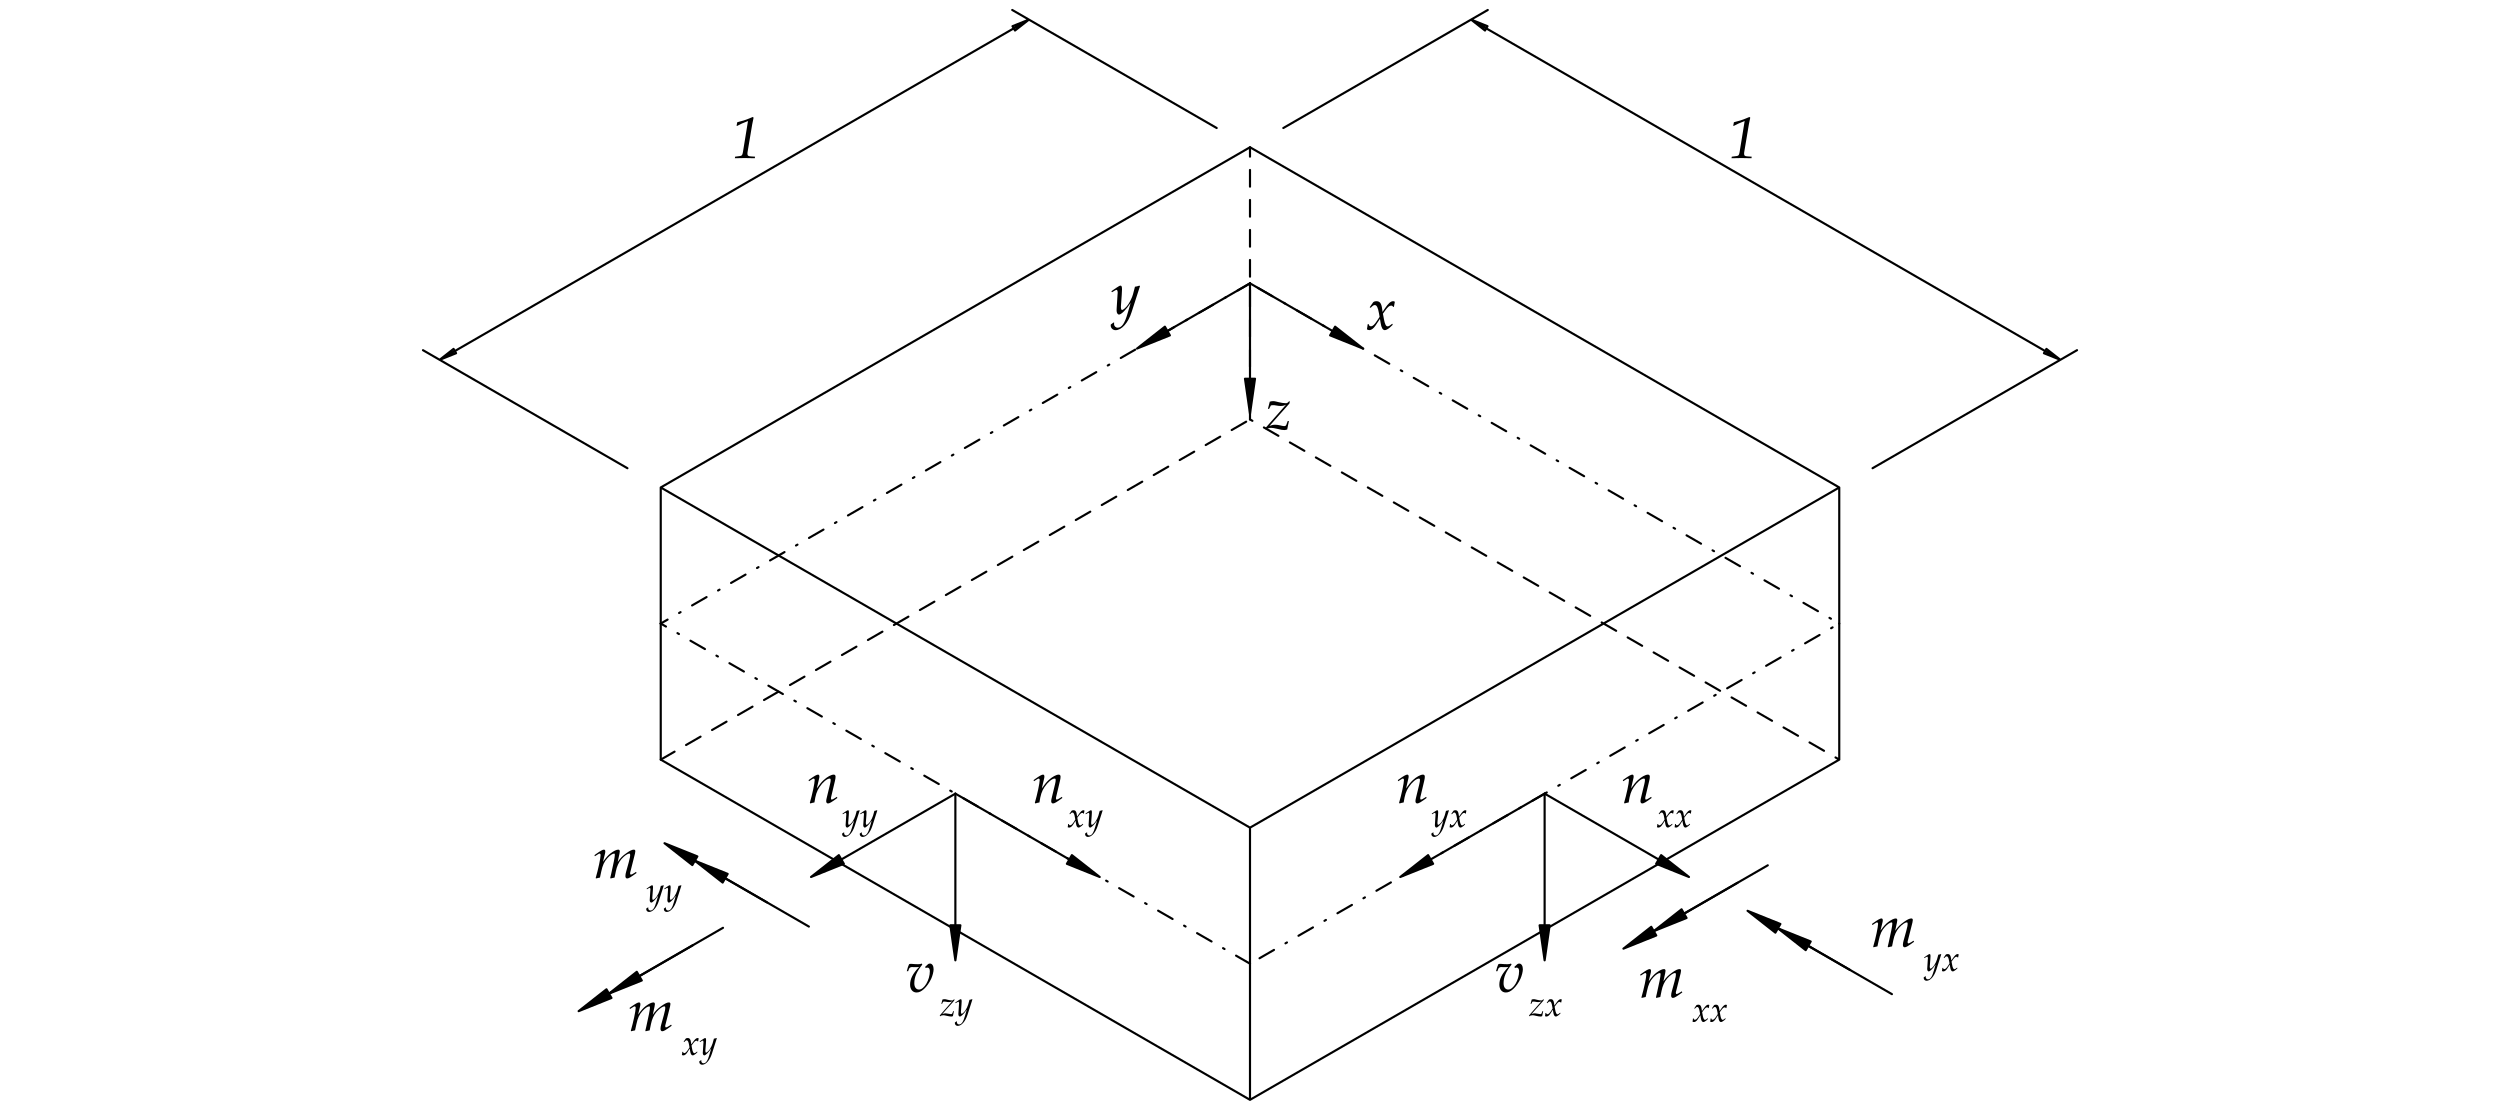
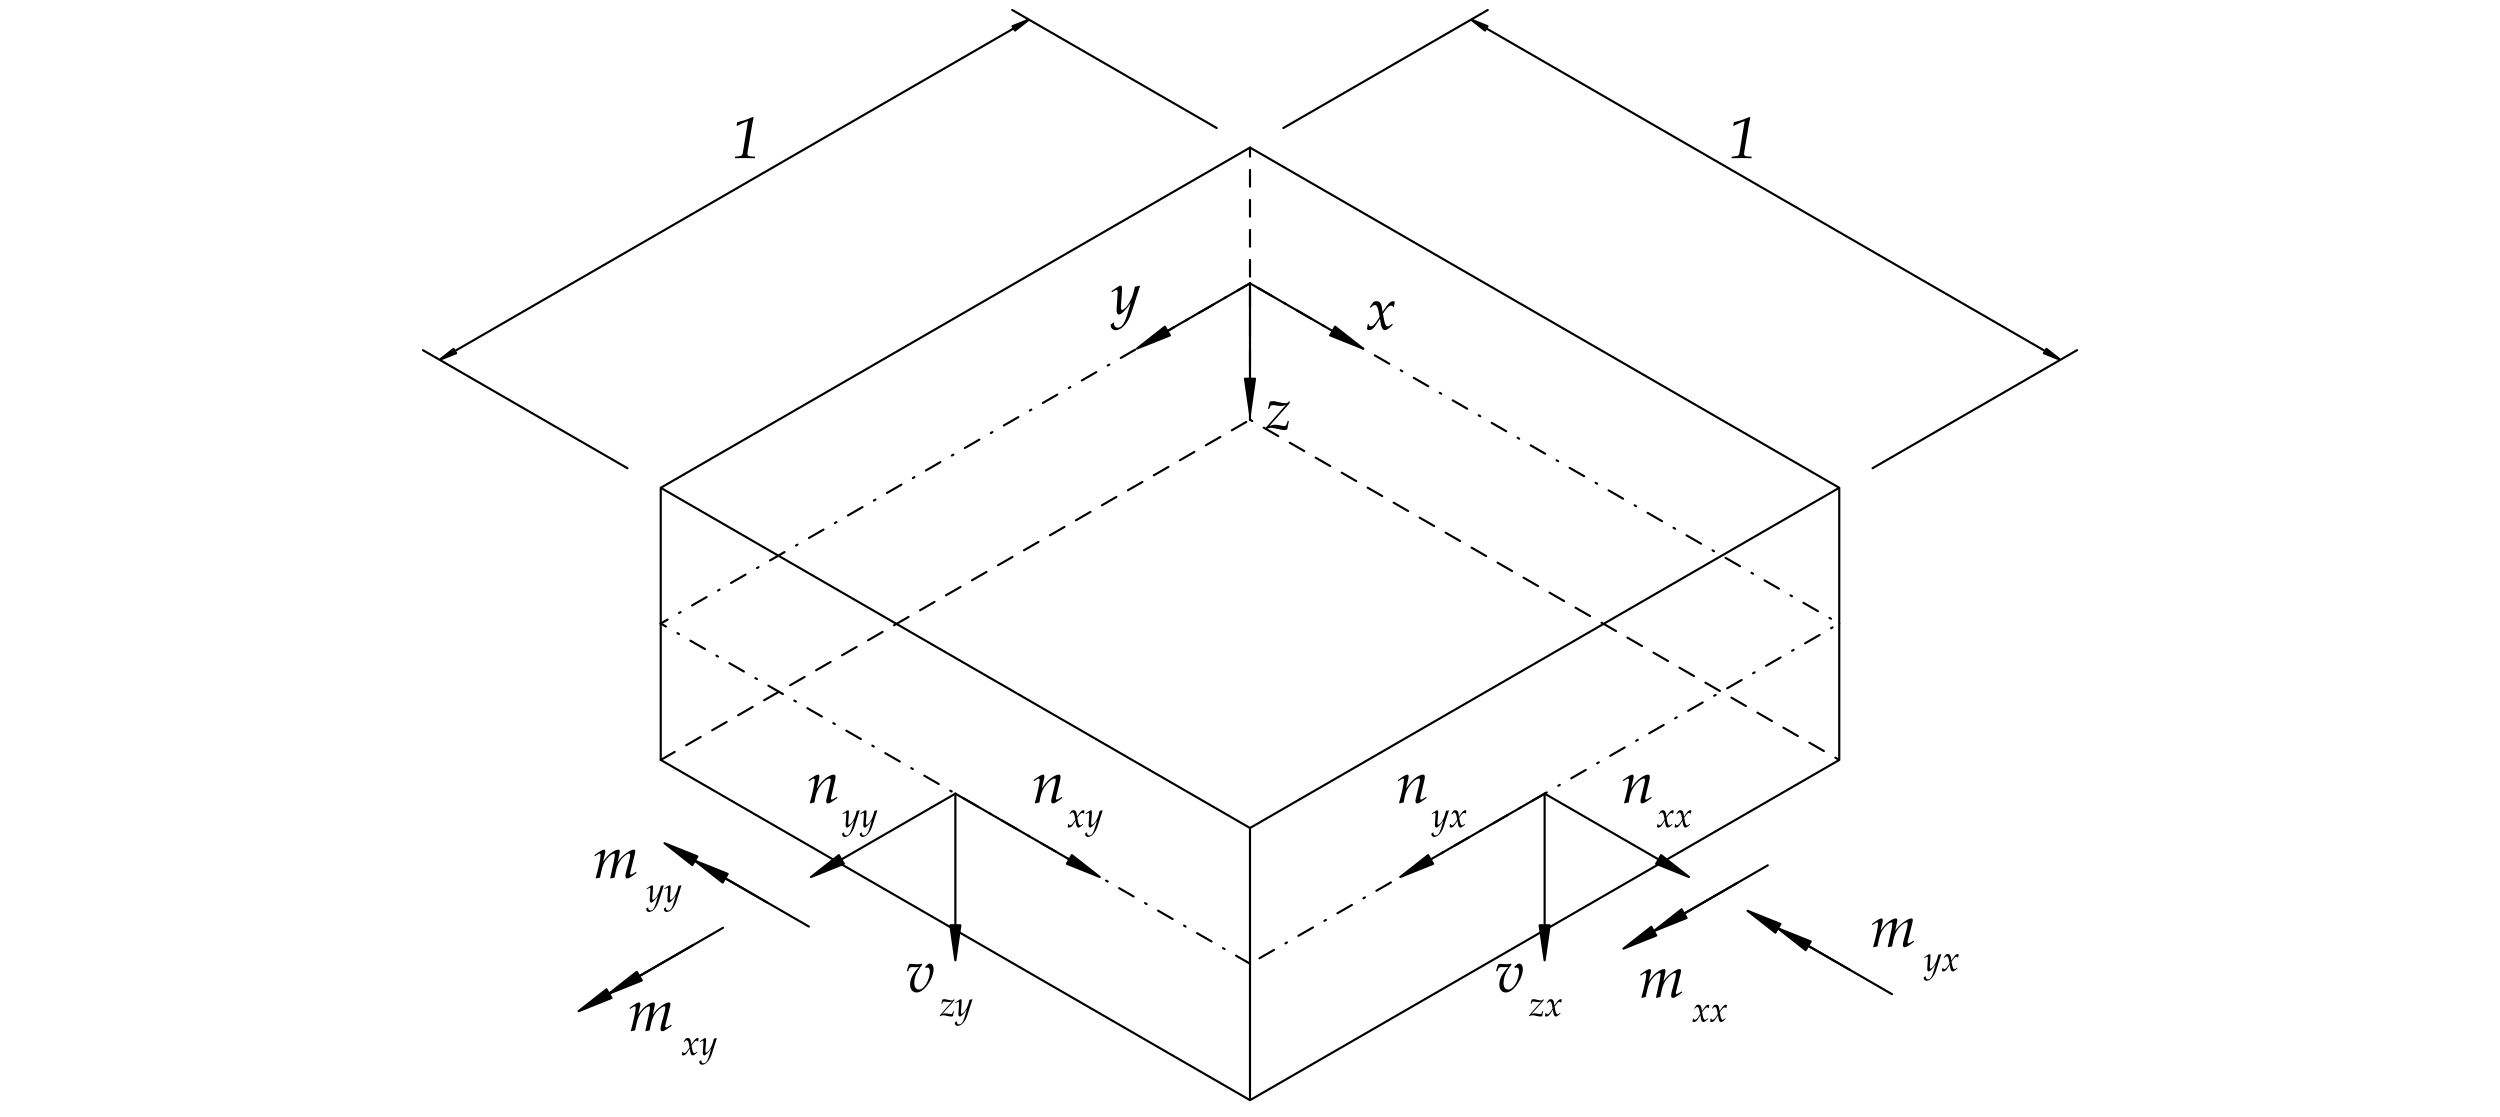
<svg xmlns="http://www.w3.org/2000/svg" version="1.1" id="svg1" width="566.929" height="253.228" viewBox="0 0 566.929 253.228">
  <defs id="defs1">
    <clipPath clipPathUnits="userSpaceOnUse" id="clipPath3">
      <path d="M -0.004,-0.002 V 189.923 H 425.201 V -0.002 H -0.004" transform="matrix(1,0,0,-1,-318.1415,28.9003)" clip-rule="evenodd" id="path3" />
    </clipPath>
    <clipPath clipPathUnits="userSpaceOnUse" id="clipPath4">
      <path d="M -0.004,-0.002 V 189.923 H 425.201 V -0.002 H -0.004" transform="matrix(1,0,0,-1,-327.2284,24.76645)" clip-rule="evenodd" id="path4" />
    </clipPath>
    <clipPath clipPathUnits="userSpaceOnUse" id="clipPath5">
      <path d="M -0.004,-0.002 V 189.923 H 425.201 V -0.002 H -0.004" transform="matrix(1,0,0,-1,-275.7703,53.36329)" clip-rule="evenodd" id="path5" />
    </clipPath>
    <clipPath clipPathUnits="userSpaceOnUse" id="clipPath6">
      <path d="M -0.004,-0.002 V 189.923 H 425.201 V -0.002 H -0.004" transform="matrix(1,0,0,-1,-281.7612,49.22944)" clip-rule="evenodd" id="path6" />
    </clipPath>
    <clipPath clipPathUnits="userSpaceOnUse" id="clipPath7">
      <path d="M -0.004,-0.002 V 189.923 H 425.201 V -0.002 H -0.004" transform="matrix(1,0,0,-1,-237.5026,53.36329)" clip-rule="evenodd" id="path7" />
    </clipPath>
    <clipPath clipPathUnits="userSpaceOnUse" id="clipPath8">
      <path d="M -0.004,-0.002 V 189.923 H 425.201 V -0.002 H -0.004" transform="matrix(1,0,0,-1,-243.4935,49.22944)" clip-rule="evenodd" id="path8" />
    </clipPath>
    <clipPath clipPathUnits="userSpaceOnUse" id="clipPath9">
      <path d="M -0.004,-0.002 V 189.923 H 425.201 V -0.002 H -0.004" transform="matrix(1,0,0,-1,-254.241,21.2276)" clip-rule="evenodd" id="path9" />
    </clipPath>
    <clipPath clipPathUnits="userSpaceOnUse" id="clipPath10">
      <path d="M -0.004,-0.002 V 189.923 H 425.201 V -0.002 H -0.004" transform="matrix(1,0,0,-1,-260.056,17.09375)" clip-rule="evenodd" id="path10" />
    </clipPath>
    <clipPath clipPathUnits="userSpaceOnUse" id="clipPath11">
      <path d="M -0.004,-0.002 V 189.923 H 425.201 V -0.002 H -0.004" transform="matrix(1,0,0,-1,-106.8384,14.61912)" clip-rule="evenodd" id="path11" />
    </clipPath>
    <clipPath clipPathUnits="userSpaceOnUse" id="clipPath12">
      <path d="M -0.004,-0.002 V 189.923 H 425.201 V -0.002 H -0.004" transform="matrix(1,0,0,-1,-115.9253,10.48526)" clip-rule="evenodd" id="path12" />
    </clipPath>
    <clipPath clipPathUnits="userSpaceOnUse" id="clipPath13">
      <path d="M -0.004,-0.002 V 189.923 H 425.201 V -0.002 H -0.004" transform="matrix(1,0,0,-1,-100.8686,40.60392)" clip-rule="evenodd" id="path13" />
    </clipPath>
    <clipPath clipPathUnits="userSpaceOnUse" id="clipPath14">
      <path d="M -0.004,-0.002 V 189.923 H 425.201 V -0.002 H -0.004" transform="matrix(1,0,0,-1,-109.9555,36.47006)" clip-rule="evenodd" id="path14" />
    </clipPath>
    <clipPath clipPathUnits="userSpaceOnUse" id="clipPath15">
      <path d="M -0.004,-0.002 V 189.923 H 425.201 V -0.002 H -0.004" transform="matrix(1,0,0,-1,-278.7238,20.28997)" clip-rule="evenodd" id="path15" />
    </clipPath>
    <clipPath clipPathUnits="userSpaceOnUse" id="clipPath16">
      <path d="M -0.004,-0.002 V 189.923 H 425.201 V -0.002 H -0.004" transform="matrix(1,0,0,-1,-287.8107,16.15611)" clip-rule="evenodd" id="path16" />
    </clipPath>
    <clipPath clipPathUnits="userSpaceOnUse" id="clipPath17">
      <path d="M -0.004,-0.002 V 189.923 H 425.201 V -0.002 H -0.004" transform="matrix(1,0,0,-1,-175.5504,53.36329)" clip-rule="evenodd" id="path17" />
    </clipPath>
    <clipPath clipPathUnits="userSpaceOnUse" id="clipPath18">
      <path d="M -0.004,-0.002 V 189.923 H 425.201 V -0.002 H -0.004" transform="matrix(1,0,0,-1,-181.5414,49.22944)" clip-rule="evenodd" id="path18" />
    </clipPath>
    <clipPath clipPathUnits="userSpaceOnUse" id="clipPath19">
      <path d="M -0.004,-0.002 V 189.923 H 425.201 V -0.002 H -0.004" transform="matrix(1,0,0,-1,-137.2827,53.36329)" clip-rule="evenodd" id="path19" />
    </clipPath>
    <clipPath clipPathUnits="userSpaceOnUse" id="clipPath20">
      <path d="M -0.004,-0.002 V 189.923 H 425.201 V -0.002 H -0.004" transform="matrix(1,0,0,-1,-143.2737,49.22944)" clip-rule="evenodd" id="path20" />
    </clipPath>
    <clipPath clipPathUnits="userSpaceOnUse" id="clipPath21">
      <path d="M -0.004,-0.002 V 189.923 H 425.201 V -0.002 H -0.004" transform="matrix(1,0,0,-1,-154.0211,21.2276)" clip-rule="evenodd" id="path21" />
    </clipPath>
    <clipPath clipPathUnits="userSpaceOnUse" id="clipPath22">
      <path d="M -0.004,-0.002 V 189.923 H 425.201 V -0.002 H -0.004" transform="matrix(1,0,0,-1,-159.8361,17.09375)" clip-rule="evenodd" id="path22" />
    </clipPath>
    <clipPath clipPathUnits="userSpaceOnUse" id="clipPath23">
      <path d="M -0.004,-0.002 V 189.923 H 425.201 V -0.002 H -0.004" transform="matrix(1,0,0,-1,-215.2104,116.8864)" clip-rule="evenodd" id="path23" />
    </clipPath>
    <clipPath clipPathUnits="userSpaceOnUse" id="clipPath24">
      <path d="M -0.004,-0.002 V 189.923 H 425.201 V -0.002 H -0.004" transform="matrix(1,0,0,-1,-232.391,133.881)" clip-rule="evenodd" id="path24" />
    </clipPath>
    <clipPath clipPathUnits="userSpaceOnUse" id="clipPath25">
      <path d="M -0.004,-0.002 V 189.923 H 425.201 V -0.002 H -0.004" transform="matrix(1,0,0,-1,-188.9865,136.53)" clip-rule="evenodd" id="path25" />
    </clipPath>
    <clipPath clipPathUnits="userSpaceOnUse" id="clipPath26">
      <path d="M -0.004,-0.002 V 189.923 H 425.201 V -0.002 H -0.004" transform="matrix(1,0,0,-1,-293.9473,163.0394)" clip-rule="evenodd" id="path26" />
    </clipPath>
    <clipPath clipPathUnits="userSpaceOnUse" id="clipPath27">
      <path d="M -0.004,-0.002 V 189.923 H 425.201 V -0.002 H -0.004" transform="matrix(1,0,0,-1,-124.4355,163.0394)" clip-rule="evenodd" id="path27" />
    </clipPath>
  </defs>
  <g id="g1">
-     <path id="path1" d="m 218.268,168.15 34.768,20.073 m 65.452,-77.935 34.768,20.073 m -103.054,56.225 100.22,-57.862 m -100.22,57.862 2.762,-1.594 m -2.762,1.594 v 0 l 2.79,-1.12 -0.425,-0.736 -2.365,1.856 m 100.22,-57.862 -2.762,1.594 m 2.762,-1.594 v 0 l -2.365,1.856 -0.425,-0.736 2.79,-1.12 M 212.598,118.587 v 1.602 m 0,2.268 v 2.835 m 0,2.268 v 2.835 m 0,2.268 v 2.835 m 0,2.268 v 2.835 m 0,2.268 v 2.835 m 0,2.268 v 2.835 m 0,2.268 v 2.835 m 0,2.268 v 2.835 m 0,2.268 v 1.601 m 0,-46.29 v 0 m 0,46.29 v 0 M 112.379,60.725 l 2.346,1.354 m 1.964,1.134 2.455,1.417 m 1.964,1.134 2.455,1.417 m 1.964,1.134 2.455,1.417 m 1.964,1.134 2.455,1.417 m 1.964,1.134 2.455,1.417 m 1.964,1.134 2.455,1.417 m 1.964,1.134 2.455,1.417 m 1.964,1.134 2.455,1.417 m 1.964,1.134 2.455,1.417 m 1.964,1.134 2.455,1.417 m 1.964,1.134 2.455,1.417 m 1.964,1.134 2.455,1.417 m 1.964,1.134 2.455,1.417 m 1.964,1.134 2.455,1.417 m 1.964,1.134 2.455,1.417 m 1.964,1.134 2.455,1.417 m 1.964,1.134 2.455,1.417 m 1.964,1.134 2.455,1.417 m 1.964,1.134 2.455,1.417 m 1.964,1.134 2.455,1.417 m 1.964,1.134 2.455,1.417 m 1.964,1.134 2.455,1.417 M 112.379,60.725 v 0 m 100.22,57.862 v 0" style="fill:none;stroke:#000000;stroke-width:0.368;stroke-linecap:round;stroke-linejoin:round;stroke-miterlimit:10;stroke-dasharray:none;stroke-opacity:1" transform="matrix(1.333333,0,0,-1.333333,0,253.228)" />
-     <path id="path2" d="m 212.598,118.587 0.406,-0.235 m 1.964,-1.134 2.455,-1.417 m 1.964,-1.134 2.455,-1.417 m 1.964,-1.134 2.455,-1.417 m 1.964,-1.134 2.455,-1.417 m 1.964,-1.134 2.455,-1.417 m 1.964,-1.134 2.455,-1.417 m 1.964,-1.134 2.455,-1.417 m 1.964,-1.134 2.455,-1.417 m 1.964,-1.134 2.455,-1.417 m 1.964,-1.134 2.455,-1.417 m 1.964,-1.134 2.455,-1.417 m 1.964,-1.134 2.455,-1.417 m 1.964,-1.134 2.455,-1.417 m 1.964,-1.134 2.455,-1.417 m 1.964,-1.134 2.455,-1.417 m 1.964,-1.134 2.455,-1.417 m 1.964,-1.134 2.455,-1.417 m 1.964,-1.134 2.455,-1.417 m 1.964,-1.134 2.455,-1.417 m 1.964,-1.134 2.455,-1.417 m 1.964,-1.134 2.455,-1.417 m 1.964,-1.134 2.455,-1.417 m 1.964,-1.134 0.637,-0.368 M 212.598,118.587 v 0 M 312.818,60.725 v 0 m -200.44,0 V 107.014 M 212.598,2.863 V 49.153 L 112.379,107.014 212.598,164.876 M 112.379,60.725 212.598,2.863 M 312.818,60.725 V 107.014 L 212.598,49.153 m 0,115.724 100.22,-57.862 M 212.598,2.863 312.818,60.725" style="fill:none;stroke:#000000;stroke-width:0.368;stroke-linecap:round;stroke-linejoin:round;stroke-miterlimit:10;stroke-dasharray:none;stroke-opacity:1" transform="matrix(1.333333,0,0,-1.333333,0,253.228)" />
+     <path id="path1" d="m 218.268,168.15 34.768,20.073 m 65.452,-77.935 34.768,20.073 m -103.054,56.225 100.22,-57.862 m -100.22,57.862 2.762,-1.594 m -2.762,1.594 v 0 l 2.79,-1.12 -0.425,-0.736 -2.365,1.856 m 100.22,-57.862 -2.762,1.594 m 2.762,-1.594 v 0 l -2.365,1.856 -0.425,-0.736 2.79,-1.12 M 212.598,118.53 v 1.659 m 0,2.268 v 2.835 m 0,2.268 v 2.835 m 0,2.268 v 2.835 m 0,2.268 v 2.835 m 0,2.268 v 2.835 m 0,2.268 v 2.835 m 0,2.268 v 2.835 m 0,2.268 v 2.835 m 0,2.268 v 1.544 m 0,-46.29 v 0 m 0,46.29 v 0 M 112.379,60.668 l 2.37,1.368 m 1.964,1.134 2.455,1.417 m 1.964,1.134 2.455,1.417 m 1.964,1.134 2.455,1.417 m 1.964,1.134 2.455,1.417 m 1.964,1.134 2.455,1.417 m 1.964,1.134 2.455,1.417 m 1.964,1.134 2.455,1.417 m 1.964,1.134 2.455,1.417 m 1.964,1.134 2.455,1.417 m 1.964,1.134 2.455,1.417 m 1.964,1.134 2.455,1.417 m 1.964,1.134 2.455,1.417 m 1.964,1.134 2.455,1.417 m 1.964,1.134 2.455,1.417 m 1.964,1.134 2.455,1.417 m 1.964,1.134 2.455,1.417 m 1.964,1.134 2.455,1.417 m 1.964,1.134 2.455,1.417 m 1.964,1.134 2.455,1.417 m 1.964,1.134 2.455,1.417 m 1.964,1.134 2.455,1.417 m 1.964,1.134 2.455,1.417 M 112.379,60.668 v 0 m 100.22,57.862 v 0" style="fill:none;stroke:#000000;stroke-width:0.368;stroke-linecap:round;stroke-linejoin:round;stroke-miterlimit:10;stroke-dasharray:none;stroke-opacity:1" transform="matrix(1.333333,0,0,-1.333333,0,253.228)" />
+     <path id="path2" d="m 212.598,118.53 0.382,-0.22 m 1.964,-1.134 2.455,-1.417 m 1.964,-1.134 2.455,-1.417 m 1.964,-1.134 2.455,-1.417 m 1.964,-1.134 2.455,-1.417 m 1.964,-1.134 2.455,-1.417 m 1.964,-1.134 2.455,-1.417 m 1.964,-1.134 2.455,-1.417 m 1.964,-1.134 2.455,-1.417 m 1.964,-1.134 2.455,-1.417 m 1.964,-1.134 2.455,-1.417 m 1.964,-1.134 2.455,-1.417 m 1.964,-1.134 2.455,-1.417 m 1.964,-1.134 2.455,-1.417 m 1.964,-1.134 2.455,-1.417 m 1.964,-1.134 2.455,-1.417 m 1.964,-1.134 2.455,-1.417 m 1.964,-1.134 2.455,-1.417 m 1.964,-1.134 2.455,-1.417 m 1.964,-1.134 2.455,-1.417 m 1.964,-1.134 2.455,-1.417 m 1.964,-1.134 2.455,-1.417 m 1.964,-1.134 2.455,-1.417 m 1.964,-1.134 0.661,-0.382 M 212.598,118.53 v 0 M 312.818,60.668 v 0 m -200.44,0 v 46.29 M 212.598,2.806 v 46.29 l -100.22,57.862 100.22,57.862 M 112.379,60.668 212.598,2.806 m 100.22,57.862 v 46.29 L 212.598,49.096 m 0,115.724 100.22,-57.862 M 212.598,2.806 312.818,60.668" style="fill:none;stroke:#000000;stroke-width:0.368;stroke-linecap:round;stroke-linejoin:round;stroke-miterlimit:10;stroke-dasharray:none;stroke-opacity:1" transform="matrix(1.333333,0,0,-1.333333,0,253.228)" />
    <text id="text2" xml:space="preserve" transform="matrix(1.333333,0,0,1.333333,424.1886,214.6943)" clip-path="url(#clipPath3)">
      <tspan style="font-style:italic;font-variant:normal;font-weight:normal;font-stretch:normal;font-size:10.007px;font-family:'Palatino Linotype';writing-mode:lr-tb;fill:#000000;fill-opacity:1;fill-rule:nonzero;stroke:none" x="0" y="0" id="tspan2">m</tspan>
    </text>
    <text id="text3" xml:space="preserve" transform="matrix(1.333333,0,0,1.333333,436.3045,220.2061)" clip-path="url(#clipPath4)">
      <tspan style="font-style:italic;font-variant:normal;font-weight:normal;font-stretch:normal;font-size:6.004px;font-family:'Palatino Linotype';writing-mode:lr-tb;fill:#000000;fill-opacity:1;fill-rule:nonzero;stroke:none" x="0 3.002" y="0" id="tspan3">yx</tspan>
    </text>
    <text id="text4" xml:space="preserve" transform="matrix(1.333333,0,0,1.333333,367.6937,182.077)" clip-path="url(#clipPath5)">
      <tspan style="font-style:italic;font-variant:normal;font-weight:normal;font-stretch:normal;font-size:10.007px;font-family:'Palatino Linotype';writing-mode:lr-tb;fill:#000000;fill-opacity:1;fill-rule:nonzero;stroke:none" x="0" y="0" id="tspan4">n</tspan>
    </text>
    <text id="text5" xml:space="preserve" transform="matrix(1.333333,0,0,1.333333,375.6816,187.5888)" clip-path="url(#clipPath6)">
      <tspan style="font-style:italic;font-variant:normal;font-weight:normal;font-stretch:normal;font-size:6.004px;font-family:'Palatino Linotype';writing-mode:lr-tb;fill:#000000;fill-opacity:1;fill-rule:nonzero;stroke:none" x="0 3.002" y="0" id="tspan5">xx</tspan>
    </text>
    <text id="text6" xml:space="preserve" transform="matrix(1.333333,0,0,1.333333,316.6701,182.077)" clip-path="url(#clipPath7)">
      <tspan style="font-style:italic;font-variant:normal;font-weight:normal;font-stretch:normal;font-size:10.007px;font-family:'Palatino Linotype';writing-mode:lr-tb;fill:#000000;fill-opacity:1;fill-rule:nonzero;stroke:none" x="0" y="0" id="tspan6">n</tspan>
    </text>
    <text id="text7" xml:space="preserve" transform="matrix(1.333333,0,0,1.333333,324.658,187.5888)" clip-path="url(#clipPath8)">
      <tspan style="font-style:italic;font-variant:normal;font-weight:normal;font-stretch:normal;font-size:6.004px;font-family:'Palatino Linotype';writing-mode:lr-tb;fill:#000000;fill-opacity:1;fill-rule:nonzero;stroke:none" x="0 3.002" y="0" id="tspan7">yx</tspan>
    </text>
    <text id="text8" xml:space="preserve" transform="matrix(1.333333,0,0,1.333333,338.988,224.9245)" clip-path="url(#clipPath9)">
      <tspan style="font-style:italic;font-variant:normal;font-weight:normal;font-stretch:normal;font-size:10.007px;font-family:'Palatino Linotype';writing-mode:lr-tb;fill:#000000;fill-opacity:1;fill-rule:nonzero;stroke:none" x="0" y="0" id="tspan8">v</tspan>
    </text>
    <text id="text9" xml:space="preserve" transform="matrix(1.333333,0,0,1.333333,346.7414,230.4363)" clip-path="url(#clipPath10)">
      <tspan style="font-style:italic;font-variant:normal;font-weight:normal;font-stretch:normal;font-size:6.004px;font-family:'Palatino Linotype';writing-mode:lr-tb;fill:#000000;fill-opacity:1;fill-rule:nonzero;stroke:none" x="0 2.666" y="0" id="tspan9">zx</tspan>
    </text>
    <text id="text10" xml:space="preserve" transform="matrix(1.333333,0,0,1.333333,142.4511,233.7358)" clip-path="url(#clipPath11)">
      <tspan style="font-style:italic;font-variant:normal;font-weight:normal;font-stretch:normal;font-size:10.007px;font-family:'Palatino Linotype';writing-mode:lr-tb;fill:#000000;fill-opacity:1;fill-rule:nonzero;stroke:none" x="0" y="0" id="tspan10">m</tspan>
    </text>
    <text id="text11" xml:space="preserve" transform="matrix(1.333333,0,0,1.333333,154.5671,239.2476)" clip-path="url(#clipPath12)">
      <tspan style="font-style:italic;font-variant:normal;font-weight:normal;font-stretch:normal;font-size:6.004px;font-family:'Palatino Linotype';writing-mode:lr-tb;fill:#000000;fill-opacity:1;fill-rule:nonzero;stroke:none" x="0 3.002" y="0" id="tspan11">xy</tspan>
    </text>
    <text id="text12" xml:space="preserve" transform="matrix(1.333333,0,0,1.333333,134.4914,199.0894)" clip-path="url(#clipPath13)">
      <tspan style="font-style:italic;font-variant:normal;font-weight:normal;font-stretch:normal;font-size:10.007px;font-family:'Palatino Linotype';writing-mode:lr-tb;fill:#000000;fill-opacity:1;fill-rule:nonzero;stroke:none" x="0" y="0" id="tspan12">m</tspan>
    </text>
    <text id="text13" xml:space="preserve" transform="matrix(1.333333,0,0,1.333333,146.6074,204.6012)" clip-path="url(#clipPath14)">
      <tspan style="font-style:italic;font-variant:normal;font-weight:normal;font-stretch:normal;font-size:6.004px;font-family:'Palatino Linotype';writing-mode:lr-tb;fill:#000000;fill-opacity:1;fill-rule:nonzero;stroke:none" x="0 3.002" y="0" id="tspan13">yy</tspan>
    </text>
    <text id="text14" xml:space="preserve" transform="matrix(1.333333,0,0,1.333333,371.6317,226.1747)" clip-path="url(#clipPath15)">
      <tspan style="font-style:italic;font-variant:normal;font-weight:normal;font-stretch:normal;font-size:10.007px;font-family:'Palatino Linotype';writing-mode:lr-tb;fill:#000000;fill-opacity:1;fill-rule:nonzero;stroke:none" x="0" y="0" id="tspan14">m</tspan>
    </text>
    <text id="text15" xml:space="preserve" transform="matrix(1.333333,0,0,1.333333,383.7476,231.6865)" clip-path="url(#clipPath16)">
      <tspan style="font-style:italic;font-variant:normal;font-weight:normal;font-stretch:normal;font-size:6.004px;font-family:'Palatino Linotype';writing-mode:lr-tb;fill:#000000;fill-opacity:1;fill-rule:nonzero;stroke:none" x="0 3.002" y="0" id="tspan15">xx</tspan>
    </text>
    <text id="text16" xml:space="preserve" transform="matrix(1.333333,0,0,1.333333,234.0672,182.077)" clip-path="url(#clipPath17)">
      <tspan style="font-style:italic;font-variant:normal;font-weight:normal;font-stretch:normal;font-size:10.007px;font-family:'Palatino Linotype';writing-mode:lr-tb;fill:#000000;fill-opacity:1;fill-rule:nonzero;stroke:none" x="0" y="0" id="tspan16">n</tspan>
    </text>
    <text id="text17" xml:space="preserve" transform="matrix(1.333333,0,0,1.333333,242.0552,187.5888)" clip-path="url(#clipPath18)">
      <tspan style="font-style:italic;font-variant:normal;font-weight:normal;font-stretch:normal;font-size:6.004px;font-family:'Palatino Linotype';writing-mode:lr-tb;fill:#000000;fill-opacity:1;fill-rule:nonzero;stroke:none" x="0 3.002" y="0" id="tspan17">xy</tspan>
    </text>
    <text id="text18" xml:space="preserve" transform="matrix(1.333333,0,0,1.333333,183.0436,182.077)" clip-path="url(#clipPath19)">
      <tspan style="font-style:italic;font-variant:normal;font-weight:normal;font-stretch:normal;font-size:10.007px;font-family:'Palatino Linotype';writing-mode:lr-tb;fill:#000000;fill-opacity:1;fill-rule:nonzero;stroke:none" x="0" y="0" id="tspan18">n</tspan>
    </text>
    <text id="text19" xml:space="preserve" transform="matrix(1.333333,0,0,1.333333,191.0316,187.5888)" clip-path="url(#clipPath20)">
      <tspan style="font-style:italic;font-variant:normal;font-weight:normal;font-stretch:normal;font-size:6.004px;font-family:'Palatino Linotype';writing-mode:lr-tb;fill:#000000;fill-opacity:1;fill-rule:nonzero;stroke:none" x="0 3.002" y="0" id="tspan19">yy</tspan>
    </text>
    <text id="text20" xml:space="preserve" transform="matrix(1.333333,0,0,1.333333,205.3615,224.9245)" clip-path="url(#clipPath21)">
      <tspan style="font-style:italic;font-variant:normal;font-weight:normal;font-stretch:normal;font-size:10.007px;font-family:'Palatino Linotype';writing-mode:lr-tb;fill:#000000;fill-opacity:1;fill-rule:nonzero;stroke:none" x="0" y="0" id="tspan20">v</tspan>
    </text>
    <text id="text21" xml:space="preserve" transform="matrix(1.333333,0,0,1.333333,213.1148,230.4363)" clip-path="url(#clipPath22)">
      <tspan style="font-style:italic;font-variant:normal;font-weight:normal;font-stretch:normal;font-size:6.004px;font-family:'Palatino Linotype';writing-mode:lr-tb;fill:#000000;fill-opacity:1;fill-rule:nonzero;stroke:none" x="0 2.666" y="0" id="tspan21">zy</tspan>
    </text>
    <text id="text22" xml:space="preserve" transform="matrix(1.333333,0,0,1.333333,286.9472,97.37941)" clip-path="url(#clipPath23)">
      <tspan style="font-style:italic;font-variant:normal;font-weight:normal;font-stretch:normal;font-size:10.007px;font-family:'Palatino Linotype';writing-mode:lr-tb;fill:#000000;fill-opacity:1;fill-rule:nonzero;stroke:none" x="0" y="0" id="tspan22">z</tspan>
    </text>
    <text id="text23" xml:space="preserve" transform="matrix(1.333333,0,0,1.333333,309.8546,74.72005)" clip-path="url(#clipPath24)">
      <tspan style="font-style:italic;font-variant:normal;font-weight:normal;font-stretch:normal;font-size:10.007px;font-family:'Palatino Linotype';writing-mode:lr-tb;fill:#000000;fill-opacity:1;fill-rule:nonzero;stroke:none" x="0" y="0" id="tspan23">x</tspan>
    </text>
    <text id="text24" xml:space="preserve" transform="matrix(1.333333,0,0,1.333333,251.982,71.18793)" clip-path="url(#clipPath25)">
      <tspan style="font-style:italic;font-variant:normal;font-weight:normal;font-stretch:normal;font-size:10.007px;font-family:'Palatino Linotype';writing-mode:lr-tb;fill:#000000;fill-opacity:1;fill-rule:nonzero;stroke:none" x="0" y="0" id="tspan24">y</tspan>
    </text>
    <text id="text25" xml:space="preserve" transform="matrix(1.333333,0,0,1.333333,391.9298,35.84212)" clip-path="url(#clipPath26)">
      <tspan style="font-style:italic;font-variant:normal;font-weight:normal;font-stretch:normal;font-size:10.007px;font-family:'Palatino Linotype';writing-mode:lr-tb;fill:#000000;fill-opacity:1;fill-rule:nonzero;stroke:none" x="0" y="0" id="tspan25">1</tspan>
    </text>
    <text id="text26" xml:space="preserve" transform="matrix(1.333333,0,0,1.333333,165.9141,35.84212)" clip-path="url(#clipPath27)">
      <tspan style="font-style:italic;font-variant:normal;font-weight:normal;font-stretch:normal;font-size:10.007px;font-family:'Palatino Linotype';writing-mode:lr-tb;fill:#000000;fill-opacity:1;fill-rule:nonzero;stroke:none" x="0" y="0" id="tspan26">1</tspan>
    </text>
    <path id="path28" d="M 262.708,54.939 287.257,40.766 m -5.155,2.976 -0.368,0.213 m 5.523,-3.189 v 0 l -4.73,3.713 -0.85,-1.473 5.58,-2.24" style="fill:none;stroke:#000000;stroke-width:0.368;stroke-linecap:round;stroke-linejoin:round;stroke-miterlimit:10;stroke-dasharray:none;stroke-opacity:1" transform="matrix(1.333333,0,0,-1.333333,0,253.228)" />
    <path id="path29" d="m 281.677,43.005 5.58,-2.24 -4.73,3.713 z" style="fill:#000000;fill-opacity:1;fill-rule:nonzero;stroke:none" transform="matrix(1.333333,0,0,-1.333333,0,253.228)" />
    <path id="path30" d="M 262.708,54.939 238.16,40.766 m 5.155,2.976 0.368,0.213 m -5.523,-3.189 v 0 l 5.58,2.24 -0.85,1.473 -4.73,-3.713" style="fill:none;stroke:#000000;stroke-width:0.368;stroke-linecap:round;stroke-linejoin:round;stroke-miterlimit:10;stroke-dasharray:none;stroke-opacity:1" transform="matrix(1.333333,0,0,-1.333333,0,253.228)" />
    <path id="path31" d="m 242.89,44.478 -4.73,-3.713 5.58,2.24 z" style="fill:#000000;fill-opacity:1;fill-rule:nonzero;stroke:none" transform="matrix(1.333333,0,0,-1.333333,0,253.228)" />
    <path id="path32" d="M 262.708,54.939 V 26.592 m 0,5.953 v 0.425 m 0,-6.378 v 0 l 0.85,5.953 h -1.701 l 0.85,-5.953" style="fill:none;stroke:#000000;stroke-width:0.368;stroke-linecap:round;stroke-linejoin:round;stroke-miterlimit:10;stroke-dasharray:none;stroke-opacity:1" transform="matrix(1.333333,0,0,-1.333333,0,253.228)" />
    <path id="path33" d="m 261.858,32.545 0.85,-5.953 0.85,5.953 z" style="fill:#000000;fill-opacity:1;fill-rule:nonzero;stroke:none" transform="matrix(1.333333,0,0,-1.333333,0,253.228)" />
    <path id="path34" d="m 321.773,20.838 -24.549,14.173 m 5.155,-2.976 0.368,-0.213 m -5.523,3.189 v 0 l 4.73,-3.713 0.85,1.473 -5.58,2.24" style="fill:none;stroke:#000000;stroke-width:0.368;stroke-linecap:round;stroke-linejoin:round;stroke-miterlimit:10;stroke-dasharray:none;stroke-opacity:1" transform="matrix(1.333333,0,0,-1.333333,0,253.228)" />
    <path id="path35" d="m 302.804,32.771 -5.58,2.24 4.73,-3.713 z" style="fill:#000000;fill-opacity:1;fill-rule:nonzero;stroke:none" transform="matrix(1.333333,0,0,-1.333333,0,253.228)" />
    <path id="path36" d="m 314.653,24.948 -12.274,7.087 m 5.155,-2.976 0.368,-0.213 m -5.523,3.189 v 0 l 4.73,-3.713 0.85,1.473 -5.58,2.24" style="fill:none;stroke:#000000;stroke-width:0.368;stroke-linecap:round;stroke-linejoin:round;stroke-miterlimit:10;stroke-dasharray:none;stroke-opacity:1" transform="matrix(1.333333,0,0,-1.333333,0,253.228)" />
    <path id="path37" d="m 307.959,29.795 -5.58,2.24 4.73,-3.713 z" style="fill:#000000;fill-opacity:1;fill-rule:nonzero;stroke:none" transform="matrix(1.333333,0,0,-1.333333,0,253.228)" />
    <path id="path38" d="M 300.661,42.75 276.112,28.577 m 5.155,2.976 0.368,0.213 m -5.523,-3.189 v 0 l 5.58,2.24 -0.85,1.473 -4.73,-3.713" style="fill:none;stroke:#000000;stroke-width:0.368;stroke-linecap:round;stroke-linejoin:round;stroke-miterlimit:10;stroke-dasharray:none;stroke-opacity:1" transform="matrix(1.333333,0,0,-1.333333,0,253.228)" />
    <path id="path39" d="m 280.842,32.289 -4.73,-3.713 5.58,2.24 z" style="fill:#000000;fill-opacity:1;fill-rule:nonzero;stroke:none" transform="matrix(1.333333,0,0,-1.333333,0,253.228)" />
    <path id="path40" d="M 295.505,39.773 281.267,31.553 m 5.155,2.976 0.368,0.213 m -5.523,-3.189 v 0 l 5.58,2.24 -0.85,1.473 -4.73,-3.713" style="fill:none;stroke:#000000;stroke-width:0.368;stroke-linecap:round;stroke-linejoin:round;stroke-miterlimit:10;stroke-dasharray:none;stroke-opacity:1" transform="matrix(1.333333,0,0,-1.333333,0,253.228)" />
    <path id="path41" d="m 285.997,35.266 -4.73,-3.713 5.58,2.24 z" style="fill:#000000;fill-opacity:1;fill-rule:nonzero;stroke:none" transform="matrix(1.333333,0,0,-1.333333,0,253.228)" />
    <path id="path42" d="M 162.488,54.939 187.037,40.766 m -5.155,2.976 -0.368,0.213 m 5.523,-3.189 v 0 l -4.73,3.713 -0.85,-1.473 5.58,-2.24" style="fill:none;stroke:#000000;stroke-width:0.368;stroke-linecap:round;stroke-linejoin:round;stroke-miterlimit:10;stroke-dasharray:none;stroke-opacity:1" transform="matrix(1.333333,0,0,-1.333333,0,253.228)" />
    <path id="path43" d="m 181.457,43.005 5.58,-2.24 -4.73,3.713 z" style="fill:#000000;fill-opacity:1;fill-rule:nonzero;stroke:none" transform="matrix(1.333333,0,0,-1.333333,0,253.228)" />
    <path id="path44" d="M 162.488,54.939 137.94,40.766 m 5.155,2.976 0.368,0.213 M 137.94,40.766 v 0 l 5.58,2.24 -0.85,1.473 -4.73,-3.713" style="fill:none;stroke:#000000;stroke-width:0.368;stroke-linecap:round;stroke-linejoin:round;stroke-miterlimit:10;stroke-dasharray:none;stroke-opacity:1" transform="matrix(1.333333,0,0,-1.333333,0,253.228)" />
    <path id="path45" d="m 142.67,44.478 -4.73,-3.713 5.58,2.24 z" style="fill:#000000;fill-opacity:1;fill-rule:nonzero;stroke:none" transform="matrix(1.333333,0,0,-1.333333,0,253.228)" />
    <path id="path46" d="M 162.488,54.939 V 26.592 m 0,5.953 v 0.425 m 0,-6.378 v 0 l 0.85,5.953 h -1.701 l 0.85,-5.953" style="fill:none;stroke:#000000;stroke-width:0.368;stroke-linecap:round;stroke-linejoin:round;stroke-miterlimit:10;stroke-dasharray:none;stroke-opacity:1" transform="matrix(1.333333,0,0,-1.333333,0,253.228)" />
    <path id="path47" d="m 161.638,32.545 0.85,-5.953 0.85,5.953 z" style="fill:#000000;fill-opacity:1;fill-rule:nonzero;stroke:none" transform="matrix(1.333333,0,0,-1.333333,0,253.228)" />
    <path id="path48" d="M 122.965,32.12 98.416,17.947 m 5.155,2.976 0.368,0.213 M 98.416,17.947 v 0 l 5.58,2.24 -0.85,1.473 -4.73,-3.713" style="fill:none;stroke:#000000;stroke-width:0.368;stroke-linecap:round;stroke-linejoin:round;stroke-miterlimit:10;stroke-dasharray:none;stroke-opacity:1" transform="matrix(1.333333,0,0,-1.333333,0,253.228)" />
    <path id="path49" d="m 103.146,21.659 -4.73,-3.713 5.58,2.24 z" style="fill:#000000;fill-opacity:1;fill-rule:nonzero;stroke:none" transform="matrix(1.333333,0,0,-1.333333,0,253.228)" />
    <path id="path50" d="m 117.81,29.143 -14.238,-8.22 m 5.155,2.976 0.368,0.213 m -5.523,-3.189 v 0 l 5.58,2.24 -0.85,1.473 -4.73,-3.713" style="fill:none;stroke:#000000;stroke-width:0.368;stroke-linecap:round;stroke-linejoin:round;stroke-miterlimit:10;stroke-dasharray:none;stroke-opacity:1" transform="matrix(1.333333,0,0,-1.333333,0,253.228)" />
    <path id="path51" d="m 108.301,24.636 -4.73,-3.713 5.58,2.24 z" style="fill:#000000;fill-opacity:1;fill-rule:nonzero;stroke:none" transform="matrix(1.333333,0,0,-1.333333,0,253.228)" />
    <path id="path52" d="m 137.571,32.332 -24.549,14.173 m 5.155,-2.976 0.368,-0.213 m -5.523,3.189 v 0 l 4.73,-3.713 0.85,1.473 -5.58,2.24" style="fill:none;stroke:#000000;stroke-width:0.368;stroke-linecap:round;stroke-linejoin:round;stroke-miterlimit:10;stroke-dasharray:none;stroke-opacity:1" transform="matrix(1.333333,0,0,-1.333333,0,253.228)" />
    <path id="path53" d="m 118.603,44.266 -5.58,2.24 4.73,-3.713 z" style="fill:#000000;fill-opacity:1;fill-rule:nonzero;stroke:none" transform="matrix(1.333333,0,0,-1.333333,0,253.228)" />
    <path id="path54" d="m 130.452,36.443 -12.274,7.087 m 5.155,-2.976 0.368,-0.213 m -5.523,3.189 v 0 l 4.73,-3.713 0.85,1.473 -5.58,2.24" style="fill:none;stroke:#000000;stroke-width:0.368;stroke-linecap:round;stroke-linejoin:round;stroke-miterlimit:10;stroke-dasharray:none;stroke-opacity:1" transform="matrix(1.333333,0,0,-1.333333,0,253.228)" />
    <path id="path55" d="m 123.758,41.289 -5.58,2.24 4.73,-3.713 z" style="fill:#000000;fill-opacity:1;fill-rule:nonzero;stroke:none" transform="matrix(1.333333,0,0,-1.333333,0,253.228)" />
    <path id="path56" d="m 212.598,141.732 v -22.177 m 0,5.953 v 0.425 m 0,-6.378 v 0 l 0.85,5.953 h -1.701 l 0.85,-5.953" style="fill:none;stroke:#000000;stroke-width:0.368;stroke-linecap:round;stroke-linejoin:round;stroke-miterlimit:10;stroke-dasharray:none;stroke-opacity:1" transform="matrix(1.333333,0,0,-1.333333,0,253.228)" />
    <path id="path57" d="m 211.748,125.508 0.85,-5.953 0.85,5.953 z" style="fill:#000000;fill-opacity:1;fill-rule:nonzero;stroke:none" transform="matrix(1.333333,0,0,-1.333333,0,253.228)" />
    <path id="path58" d="m 212.598,141.732 19.206,-11.088 m -5.155,2.976 -0.368,0.213 m 5.523,-3.189 v 0 l -4.73,3.713 -0.85,-1.473 5.58,-2.24" style="fill:none;stroke:#000000;stroke-width:0.368;stroke-linecap:round;stroke-linejoin:round;stroke-miterlimit:10;stroke-dasharray:none;stroke-opacity:1" transform="matrix(1.333333,0,0,-1.333333,0,253.228)" />
    <path id="path59" d="m 226.224,132.883 5.58,-2.24 -4.73,3.713 z" style="fill:#000000;fill-opacity:1;fill-rule:nonzero;stroke:none" transform="matrix(1.333333,0,0,-1.333333,0,253.228)" />
    <path id="path60" d="m 212.598,141.732 -19.206,-11.088 m 5.155,2.976 0.368,0.213 m -5.523,-3.189 v 0 l 5.58,2.24 -0.85,1.473 -4.73,-3.713" style="fill:none;stroke:#000000;stroke-width:0.368;stroke-linecap:round;stroke-linejoin:round;stroke-miterlimit:10;stroke-dasharray:none;stroke-opacity:1" transform="matrix(1.333333,0,0,-1.333333,0,253.228)" />
    <path id="path61" d="m 198.123,134.356 -4.73,-3.713 5.58,2.24 z" style="fill:#000000;fill-opacity:1;fill-rule:nonzero;stroke:none" transform="matrix(1.333333,0,0,-1.333333,0,253.228)" />
    <path id="path62" d="m 112.379,83.87 0.885,-0.511 m 4.173,-2.409 2.455,-1.417 m 4.173,-2.409 2.455,-1.417 m 4.173,-2.409 2.455,-1.417 m 4.173,-2.409 2.455,-1.417 m 4.173,-2.409 2.455,-1.417 m 4.173,-2.409 2.455,-1.417 m 4.173,-2.409 2.455,-1.417 m 4.173,-2.409 2.455,-1.417 m 4.173,-2.409 2.455,-1.417 m 4.173,-2.409 2.455,-1.417 m 4.173,-2.409 2.455,-1.417 m 4.173,-2.409 2.455,-1.417 m 4.173,-2.409 2.455,-1.417 m 4.173,-2.409 2.455,-1.417 m 4.173,-2.409 2.367,-1.367 m -97.371,56.217 0.245,-0.142 m 6.383,-3.685 0.245,-0.142 m 6.383,-3.685 0.245,-0.142 m 6.383,-3.685 0.245,-0.142 m 6.383,-3.685 0.245,-0.142 m 6.383,-3.685 0.245,-0.142 m 6.383,-3.685 0.245,-0.142 m 6.383,-3.685 0.246,-0.142 m 6.383,-3.685 0.245,-0.142 m 6.383,-3.685 0.245,-0.142 m 6.383,-3.685 0.246,-0.142 m 6.383,-3.685 0.245,-0.142 m 6.383,-3.685 0.245,-0.142 m 6.383,-3.685 0.245,-0.142 m 6.383,-3.685 0.245,-0.142 m -95.888,55.361 v 0 M 212.598,26.008 v 0 m 1.622,0.936 2.455,1.417 m 4.173,2.409 2.455,1.417 m 4.173,2.409 2.455,1.417 m 4.173,2.409 2.455,1.417 m 4.173,2.409 2.455,1.417 m 4.173,2.409 2.455,1.417 m 4.173,2.409 2.455,1.417 m 4.173,2.409 2.455,1.417 m 4.173,2.409 2.455,1.417 m 4.173,2.409 2.455,1.417 m 4.173,2.409 2.455,1.417 m 4.173,2.409 2.455,1.417 m 4.173,2.409 2.455,1.417 m 4.173,2.409 2.455,1.417 m 4.173,2.409 2.455,1.417 m -90.83,-52.441 0.245,0.142 m 6.383,3.685 0.245,0.142" style="fill:none;stroke:#000000;stroke-width:0.368;stroke-linecap:round;stroke-linejoin:round;stroke-miterlimit:10;stroke-dasharray:none;stroke-opacity:1" transform="matrix(1.333333,0,0,-1.333333,0,253.228)" />
    <path id="path63" d="m 231.895,37.149 0.245,0.142 m 6.383,3.685 0.245,0.142 m 6.383,3.685 0.245,0.142 m 6.383,3.685 0.246,0.142 m 6.383,3.685 0.245,0.142 m 6.383,3.685 0.246,0.142 m 6.383,3.685 0.245,0.142 m 6.383,3.685 0.245,0.142 m 6.383,3.685 0.246,0.142 m 6.383,3.685 0.245,0.142 m 6.383,3.685 0.245,0.142 m 6.383,3.685 0.245,0.142 m 6.383,3.685 0.245,0.142 M 212.598,26.008 v 0 m 100.22,57.862 v 0 m -98.875,57.085 2.455,-1.417 m 4.173,-2.409 2.455,-1.417 m 4.173,-2.409 2.455,-1.417 m 4.173,-2.409 2.455,-1.417 m 4.173,-2.409 2.455,-1.417 m 4.173,-2.409 2.455,-1.417 m 4.173,-2.409 2.455,-1.417 m 4.173,-2.409 2.455,-1.417 m 4.173,-2.409 2.455,-1.417 m 4.173,-2.409 2.455,-1.417 m 4.173,-2.409 2.455,-1.417 m 4.173,-2.409 2.455,-1.417 m 4.173,-2.409 2.455,-1.417 m 4.173,-2.409 2.455,-1.417 m 4.173,-2.409 2.455,-1.417 m -90.83,52.441 0.245,-0.142 m 6.383,-3.685 0.245,-0.142 m 6.383,-3.685 0.246,-0.142 m 6.383,-3.685 0.245,-0.142 m 6.383,-3.685 0.245,-0.142 m 6.383,-3.685 0.246,-0.142 m 6.383,-3.685 0.245,-0.142 m 6.383,-3.685 0.246,-0.142 m 6.383,-3.685 0.245,-0.142 m 6.383,-3.685 0.245,-0.142 m 6.383,-3.685 0.246,-0.142 m 6.383,-3.685 0.245,-0.142 m 6.383,-3.685 0.245,-0.142 m 6.383,-3.685 0.245,-0.142 m 6.383,-3.685 0.245,-0.142 m -98.804,57.044 v 0 M 312.818,83.87 v 0 m -200.44,0 1.161,0.67 m 4.173,2.409 2.455,1.417 m 4.173,2.409 2.455,1.417" style="fill:none;stroke:#000000;stroke-width:0.368;stroke-linecap:round;stroke-linejoin:round;stroke-miterlimit:10;stroke-dasharray:none;stroke-opacity:1" transform="matrix(1.333333,0,0,-1.333333,0,253.228)" />
    <path id="path64" d="m 130.969,94.603 2.455,1.417 m 4.173,2.409 2.455,1.417 m 4.173,2.409 2.455,1.417 m 4.173,2.409 2.455,1.417 m 4.173,2.409 2.455,1.417 m 4.173,2.409 2.455,1.417 m 4.173,2.409 2.455,1.417 m 4.173,2.409 2.455,1.417 m 4.173,2.409 2.455,1.417 m 4.173,2.409 2.455,1.417 m 4.173,2.409 2.455,1.417 m 4.173,2.409 2.455,1.417 m 4.173,2.409 2.091,1.207 m -97.095,-56.058 0.245,0.142 m 6.383,3.685 0.245,0.142 m 6.383,3.685 0.245,0.142 m 6.383,3.685 0.245,0.142 m 6.383,3.685 0.245,0.142 m 6.383,3.685 0.245,0.142 m 6.383,3.685 0.245,0.142 m 6.383,3.685 0.246,0.142 m 6.383,3.685 0.245,0.142 m 6.383,3.685 0.245,0.142 m 6.383,3.685 0.246,0.142 m 6.383,3.685 0.245,0.142 m 6.383,3.685 0.245,0.142 m 6.383,3.685 0.245,0.142 m 6.383,3.685 0.245,0.142 M 112.379,83.87 v 0 m 100.22,57.862 v 0 M 74.776,128.724 174.996,186.586 m -100.22,-57.862 2.762,1.594 m -2.762,-1.594 v 0 l 2.365,1.856 0.425,-0.736 -2.79,-1.12 m 100.22,57.862 -2.762,-1.594 m 2.762,1.594 v 0 l -2.79,-1.12 0.425,-0.736 2.365,1.856 m -2.835,1.637 34.768,-20.073 m -134.988,-37.789 34.768,-20.073" style="fill:none;stroke:#000000;stroke-width:0.368;stroke-linecap:round;stroke-linejoin:round;stroke-miterlimit:10;stroke-dasharray:none;stroke-opacity:1" transform="matrix(1.333333,0,0,-1.333333,0,253.228)" />
  </g>
</svg>
